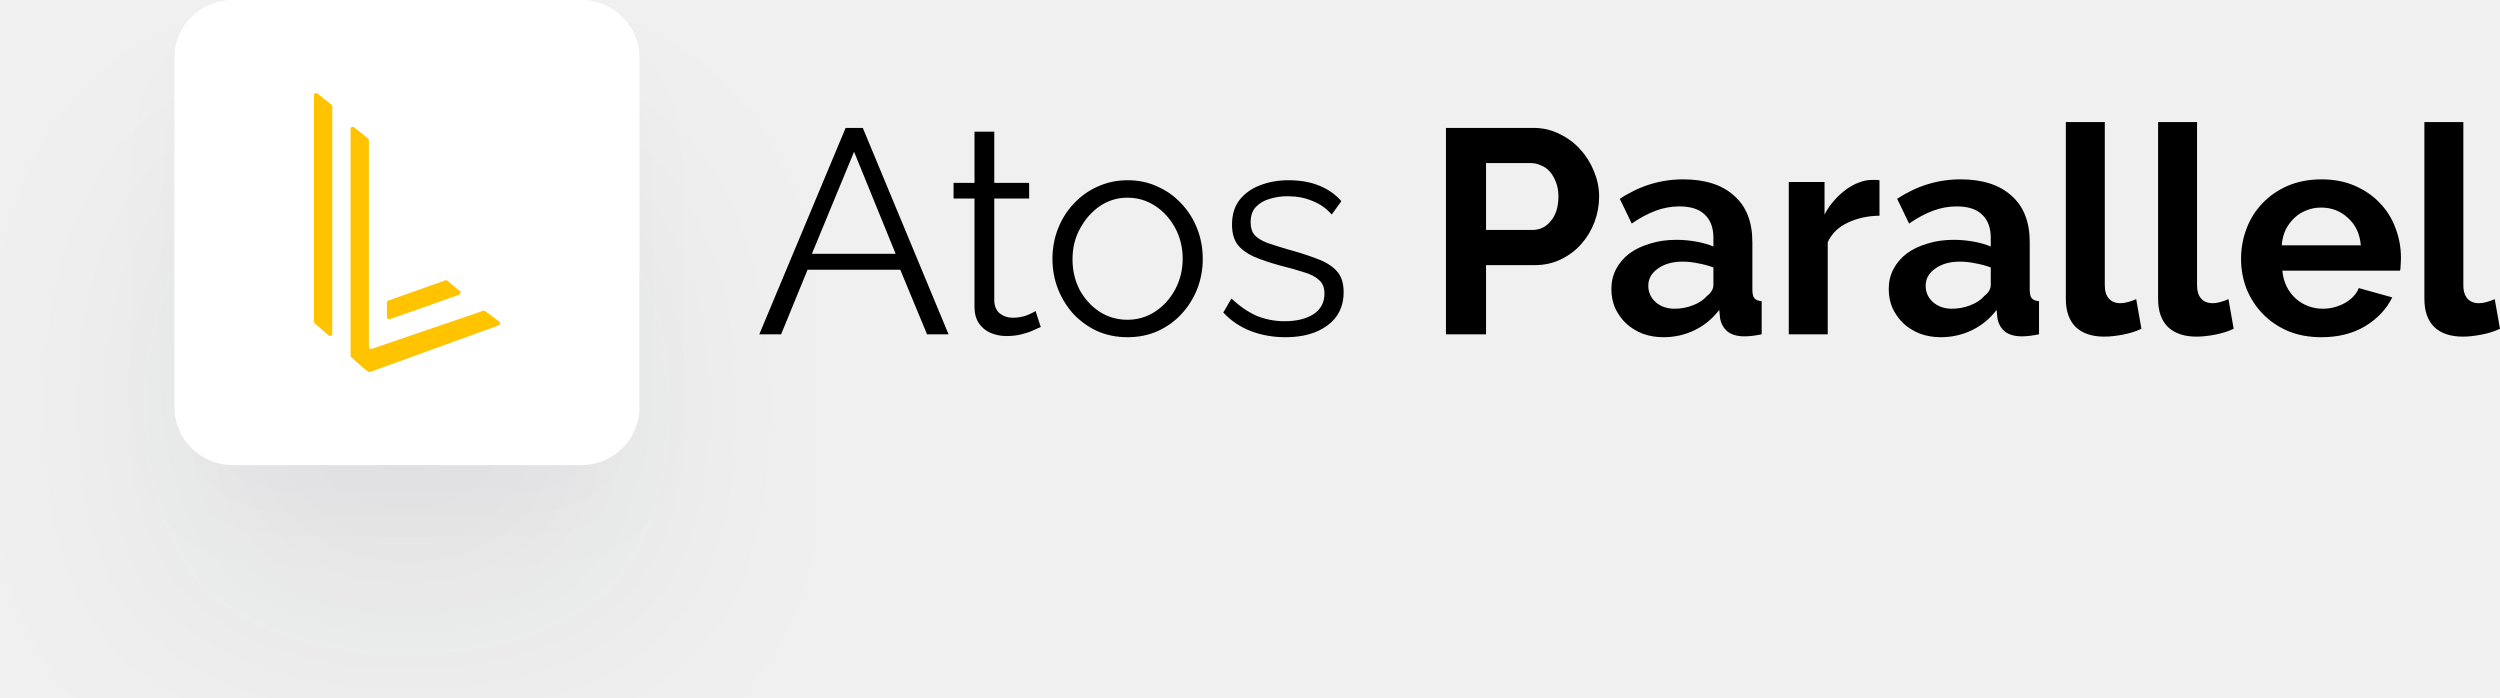
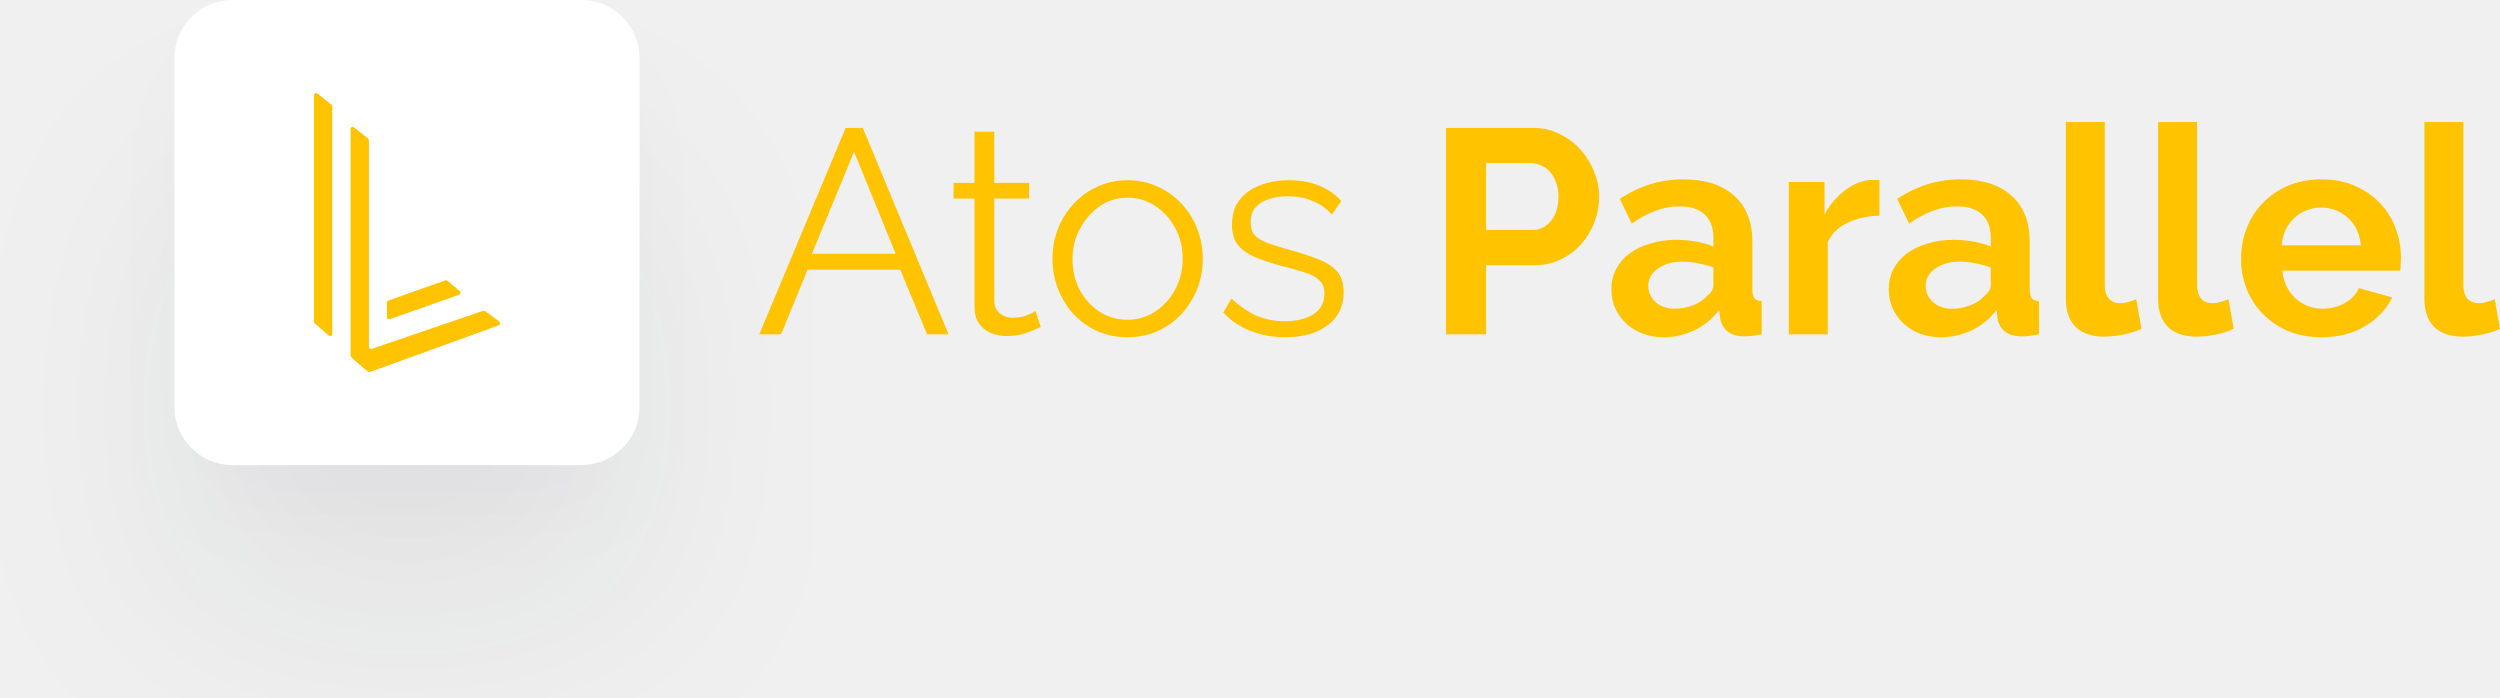
<svg xmlns="http://www.w3.org/2000/svg" id="parallel-logo" width="172" height="48" viewBox="0 0 172 48" fill="none">
  <g filter="url(#filter0_dd_1894_485083)">
    <rect x="12" width="32" height="32" rx="4" fill="white" />
    <path d="M21.6 6.555C21.6 6.427 21.741 6.354 21.838 6.432L22.802 7.203C22.839 7.232 22.86 7.277 22.86 7.326V22.963C22.86 23.095 22.715 23.166 22.618 23.083L21.654 22.253C21.62 22.224 21.6 22.18 21.6 22.134V6.555Z" fill="#FFC300" />
    <path d="M30.644 19.288C30.692 19.272 30.744 19.282 30.782 19.314L31.62 20.015C31.712 20.092 31.686 20.244 31.575 20.283L26.816 21.958C26.72 21.992 26.621 21.917 26.621 21.811L26.621 20.822C26.621 20.755 26.662 20.695 26.723 20.674L30.644 19.288Z" fill="#FFC300" />
    <path d="M24.119 8.883C24.119 8.755 24.26 8.682 24.357 8.76L25.321 9.531C25.358 9.56 25.379 9.606 25.379 9.654V25.291C25.379 25.422 25.233 25.494 25.137 25.411L24.173 24.581C24.139 24.552 24.119 24.508 24.119 24.462V8.883Z" fill="#FFC300" />
    <path d="M33.242 21.382C33.286 21.366 33.335 21.374 33.374 21.402L34.337 22.113C34.436 22.186 34.414 22.345 34.3 22.386L25.458 25.591C25.409 25.609 25.355 25.599 25.315 25.565L24.326 24.714C24.236 24.636 25.491 24.031 25.602 23.992L33.242 21.382Z" fill="#FFC300" />
    <path d="M25.379 23.837H25.231V24.147H25.602V23.992L25.575 24.001C25.479 24.035 25.379 23.96 25.379 23.854V23.837Z" fill="#FFC300" />
  </g>
-   <path d="M58.18 8.8H59.36L65.26 23H63.78L61.94 18.56H55.56L53.74 23H52.24L58.18 8.8ZM61.62 17.46L58.76 10.44L55.86 17.46H61.62ZM71.606 22.5C71.499 22.54 71.332 22.613 71.106 22.72C70.879 22.827 70.606 22.92 70.285 23C69.966 23.08 69.619 23.12 69.246 23.12C68.859 23.12 68.492 23.047 68.145 22.9C67.812 22.753 67.546 22.533 67.346 22.24C67.145 21.933 67.046 21.56 67.046 21.12V13.66H65.606V12.58H67.046V9.06H68.406V12.58H70.805V13.66H68.406V20.74C68.432 21.113 68.566 21.393 68.805 21.58C69.059 21.767 69.346 21.86 69.665 21.86C70.039 21.86 70.379 21.8 70.686 21.68C70.992 21.547 71.179 21.453 71.246 21.4L71.606 22.5ZM77.569 23.2C76.822 23.2 76.129 23.06 75.489 22.78C74.862 22.487 74.316 22.093 73.849 21.6C73.396 21.093 73.042 20.52 72.789 19.88C72.536 19.227 72.409 18.54 72.409 17.82C72.409 17.073 72.536 16.38 72.789 15.74C73.042 15.087 73.402 14.513 73.869 14.02C74.336 13.513 74.882 13.12 75.509 12.84C76.149 12.547 76.842 12.4 77.589 12.4C78.336 12.4 79.022 12.547 79.649 12.84C80.276 13.12 80.822 13.513 81.289 14.02C81.756 14.513 82.116 15.087 82.369 15.74C82.622 16.38 82.749 17.073 82.749 17.82C82.749 18.54 82.622 19.227 82.369 19.88C82.116 20.52 81.756 21.093 81.289 21.6C80.836 22.093 80.289 22.487 79.649 22.78C79.022 23.06 78.329 23.2 77.569 23.2ZM73.789 17.84C73.789 18.613 73.956 19.32 74.289 19.96C74.636 20.587 75.096 21.087 75.669 21.46C76.242 21.82 76.876 22 77.569 22C78.262 22 78.896 21.813 79.469 21.44C80.042 21.067 80.502 20.56 80.849 19.92C81.196 19.267 81.369 18.56 81.369 17.8C81.369 17.027 81.196 16.32 80.849 15.68C80.502 15.04 80.042 14.533 79.469 14.16C78.896 13.787 78.262 13.6 77.569 13.6C76.876 13.6 76.242 13.793 75.669 14.18C75.109 14.567 74.656 15.08 74.309 15.72C73.962 16.347 73.789 17.053 73.789 17.84ZM88.443 23.2C87.59 23.2 86.797 23.06 86.063 22.78C85.33 22.5 84.697 22.073 84.163 21.5L84.723 20.54C85.31 21.087 85.897 21.487 86.483 21.74C87.083 21.98 87.717 22.1 88.383 22.1C89.197 22.1 89.857 21.94 90.363 21.62C90.87 21.287 91.123 20.813 91.123 20.2C91.123 19.787 90.997 19.473 90.743 19.26C90.503 19.033 90.15 18.853 89.683 18.72C89.23 18.573 88.683 18.42 88.043 18.26C87.323 18.06 86.717 17.853 86.223 17.64C85.743 17.413 85.377 17.133 85.123 16.8C84.883 16.453 84.763 16.007 84.763 15.46C84.763 14.78 84.93 14.22 85.263 13.78C85.61 13.327 86.077 12.987 86.663 12.76C87.263 12.52 87.93 12.4 88.663 12.4C89.463 12.4 90.17 12.527 90.783 12.78C91.397 13.033 91.897 13.387 92.283 13.84L91.623 14.76C91.25 14.333 90.803 14.02 90.283 13.82C89.777 13.607 89.21 13.5 88.583 13.5C88.157 13.5 87.75 13.56 87.363 13.68C86.977 13.787 86.657 13.973 86.403 14.24C86.163 14.493 86.043 14.847 86.043 15.3C86.043 15.673 86.137 15.967 86.323 16.18C86.51 16.38 86.79 16.553 87.163 16.7C87.537 16.833 87.997 16.98 88.543 17.14C89.33 17.353 90.017 17.573 90.603 17.8C91.19 18.013 91.643 18.293 91.963 18.64C92.283 18.987 92.443 19.473 92.443 20.1C92.443 21.073 92.077 21.833 91.343 22.38C90.61 22.927 89.643 23.2 88.443 23.2Z" fill="currentColor" />
-   <path d="M99.48 23V8.8H105.5C106.153 8.8 106.753 8.94 107.3 9.22C107.86 9.487 108.34 9.847 108.74 10.3C109.14 10.74 109.453 11.247 109.68 11.82C109.907 12.38 110.02 12.947 110.02 13.52C110.02 14.12 109.913 14.707 109.7 15.28C109.487 15.84 109.187 16.34 108.8 16.78C108.413 17.22 107.947 17.573 107.4 17.84C106.853 18.107 106.253 18.24 105.6 18.24H102.24V23H99.48ZM102.24 15.82H105.44C105.947 15.82 106.367 15.613 106.7 15.2C107.047 14.787 107.22 14.227 107.22 13.52C107.22 13.16 107.167 12.84 107.06 12.56C106.953 12.267 106.813 12.02 106.64 11.82C106.467 11.62 106.26 11.473 106.02 11.38C105.793 11.273 105.56 11.22 105.32 11.22H102.24V15.82ZM114.443 23.2C113.937 23.2 113.463 23.12 113.023 22.96C112.583 22.787 112.203 22.553 111.883 22.26C111.563 21.953 111.31 21.6 111.123 21.2C110.95 20.8 110.863 20.36 110.863 19.88C110.863 19.387 110.97 18.933 111.183 18.52C111.41 18.093 111.717 17.733 112.103 17.44C112.503 17.147 112.977 16.92 113.523 16.76C114.07 16.587 114.67 16.5 115.323 16.5C115.79 16.5 116.243 16.54 116.683 16.62C117.137 16.7 117.537 16.813 117.883 16.96V16.36C117.883 15.667 117.683 15.133 117.283 14.76C116.897 14.387 116.317 14.2 115.543 14.2C114.983 14.2 114.437 14.3 113.903 14.5C113.37 14.7 112.823 14.993 112.263 15.38L111.443 13.68C112.79 12.787 114.243 12.34 115.803 12.34C117.31 12.34 118.477 12.713 119.303 13.46C120.143 14.193 120.563 15.26 120.563 16.66V19.92C120.563 20.2 120.61 20.4 120.703 20.52C120.81 20.64 120.977 20.707 121.203 20.72V23C120.75 23.093 120.357 23.14 120.023 23.14C119.517 23.14 119.123 23.027 118.843 22.8C118.577 22.573 118.41 22.273 118.343 21.9L118.283 21.32C117.817 21.933 117.25 22.4 116.583 22.72C115.917 23.04 115.203 23.2 114.443 23.2ZM115.203 21.24C115.657 21.24 116.083 21.16 116.483 21C116.897 20.84 117.217 20.627 117.443 20.36C117.737 20.133 117.883 19.88 117.883 19.6V18.4C117.563 18.28 117.217 18.187 116.843 18.12C116.47 18.04 116.11 18 115.763 18C115.07 18 114.503 18.16 114.063 18.48C113.623 18.787 113.403 19.18 113.403 19.66C113.403 20.113 113.577 20.493 113.923 20.8C114.27 21.093 114.697 21.24 115.203 21.24ZM129.308 14.84C128.494 14.853 127.768 15.013 127.128 15.32C126.488 15.613 126.028 16.06 125.748 16.66V23H123.068V12.52H125.528V14.76C125.714 14.4 125.934 14.08 126.188 13.8C126.441 13.507 126.714 13.253 127.008 13.04C127.301 12.827 127.594 12.667 127.888 12.56C128.194 12.44 128.488 12.38 128.768 12.38C128.914 12.38 129.021 12.38 129.088 12.38C129.168 12.38 129.241 12.387 129.308 12.4V14.84ZM133.525 23.2C133.019 23.2 132.545 23.12 132.105 22.96C131.665 22.787 131.285 22.553 130.965 22.26C130.645 21.953 130.392 21.6 130.205 21.2C130.032 20.8 129.945 20.36 129.945 19.88C129.945 19.387 130.052 18.933 130.265 18.52C130.492 18.093 130.799 17.733 131.185 17.44C131.585 17.147 132.059 16.92 132.605 16.76C133.152 16.587 133.752 16.5 134.405 16.5C134.872 16.5 135.325 16.54 135.765 16.62C136.219 16.7 136.619 16.813 136.965 16.96V16.36C136.965 15.667 136.765 15.133 136.365 14.76C135.979 14.387 135.399 14.2 134.625 14.2C134.065 14.2 133.519 14.3 132.985 14.5C132.452 14.7 131.905 14.993 131.345 15.38L130.525 13.68C131.872 12.787 133.325 12.34 134.885 12.34C136.392 12.34 137.559 12.713 138.385 13.46C139.225 14.193 139.645 15.26 139.645 16.66V19.92C139.645 20.2 139.692 20.4 139.785 20.52C139.892 20.64 140.059 20.707 140.285 20.72V23C139.832 23.093 139.439 23.14 139.105 23.14C138.599 23.14 138.205 23.027 137.925 22.8C137.659 22.573 137.492 22.273 137.425 21.9L137.365 21.32C136.899 21.933 136.332 22.4 135.665 22.72C134.999 23.04 134.285 23.2 133.525 23.2ZM134.285 21.24C134.739 21.24 135.165 21.16 135.565 21C135.979 20.84 136.299 20.627 136.525 20.36C136.819 20.133 136.965 19.88 136.965 19.6V18.4C136.645 18.28 136.299 18.187 135.925 18.12C135.552 18.04 135.192 18 134.845 18C134.152 18 133.585 18.16 133.145 18.48C132.705 18.787 132.485 19.18 132.485 19.66C132.485 20.113 132.659 20.493 133.005 20.8C133.352 21.093 133.779 21.24 134.285 21.24ZM142.13 8.4H144.81V19.64C144.81 20.027 144.903 20.327 145.09 20.54C145.276 20.753 145.543 20.86 145.89 20.86C146.05 20.86 146.223 20.833 146.41 20.78C146.61 20.727 146.796 20.66 146.97 20.58L147.33 22.62C146.97 22.793 146.55 22.927 146.07 23.02C145.59 23.113 145.156 23.16 144.77 23.16C143.93 23.16 143.276 22.94 142.81 22.5C142.356 22.047 142.13 21.407 142.13 20.58V8.4ZM148.477 8.4H151.157V19.64C151.157 20.027 151.251 20.327 151.437 20.54C151.624 20.753 151.891 20.86 152.237 20.86C152.397 20.86 152.571 20.833 152.757 20.78C152.957 20.727 153.144 20.66 153.317 20.58L153.677 22.62C153.317 22.793 152.897 22.927 152.417 23.02C151.937 23.113 151.504 23.16 151.117 23.16C150.277 23.16 149.624 22.94 149.157 22.5C148.704 22.047 148.477 21.407 148.477 20.58V8.4ZM159.705 23.2C158.865 23.2 158.105 23.06 157.425 22.78C156.745 22.487 156.165 22.093 155.685 21.6C155.205 21.107 154.832 20.533 154.565 19.88C154.312 19.227 154.185 18.54 154.185 17.82C154.185 17.073 154.312 16.373 154.565 15.72C154.818 15.053 155.185 14.473 155.665 13.98C156.145 13.473 156.725 13.073 157.405 12.78C158.098 12.487 158.872 12.34 159.725 12.34C160.578 12.34 161.338 12.487 162.005 12.78C162.685 13.073 163.258 13.467 163.725 13.96C164.205 14.453 164.565 15.027 164.805 15.68C165.058 16.333 165.185 17.013 165.185 17.72C165.185 17.893 165.178 18.06 165.165 18.22C165.165 18.38 165.152 18.513 165.125 18.62H157.025C157.065 19.033 157.165 19.4 157.325 19.72C157.485 20.04 157.692 20.313 157.945 20.54C158.198 20.767 158.485 20.94 158.805 21.06C159.125 21.18 159.458 21.24 159.805 21.24C160.338 21.24 160.838 21.113 161.305 20.86C161.785 20.593 162.112 20.247 162.285 19.82L164.585 20.46C164.198 21.26 163.578 21.92 162.725 22.44C161.885 22.947 160.878 23.2 159.705 23.2ZM162.425 16.88C162.358 16.093 162.065 15.467 161.545 15C161.038 14.52 160.418 14.28 159.685 14.28C159.325 14.28 158.985 14.347 158.665 14.48C158.358 14.6 158.085 14.773 157.845 15C157.605 15.227 157.405 15.5 157.245 15.82C157.098 16.14 157.012 16.493 156.985 16.88H162.425ZM166.798 8.4H169.478V19.64C169.478 20.027 169.571 20.327 169.758 20.54C169.944 20.753 170.211 20.86 170.558 20.86C170.718 20.86 170.891 20.833 171.078 20.78C171.278 20.727 171.464 20.66 171.638 20.58L171.998 22.62C171.638 22.793 171.218 22.927 170.738 23.02C170.258 23.113 169.824 23.16 169.438 23.16C168.598 23.16 167.944 22.94 167.478 22.5C167.024 22.047 166.798 21.407 166.798 20.58V8.4Z" fill="currentColor" />
+   <path d="M58.18 8.8H59.36L65.26 23H63.78L61.94 18.56H55.56L53.74 23H52.24L58.18 8.8ZM61.62 17.46L58.76 10.44L55.86 17.46H61.62ZM71.606 22.5C71.499 22.54 71.332 22.613 71.106 22.72C70.879 22.827 70.606 22.92 70.285 23C69.966 23.08 69.619 23.12 69.246 23.12C68.859 23.12 68.492 23.047 68.145 22.9C67.812 22.753 67.546 22.533 67.346 22.24C67.145 21.933 67.046 21.56 67.046 21.12V13.66H65.606V12.58H67.046V9.06H68.406V12.58H70.805V13.66H68.406V20.74C68.432 21.113 68.566 21.393 68.805 21.58C69.059 21.767 69.346 21.86 69.665 21.86C70.039 21.86 70.379 21.8 70.686 21.68C70.992 21.547 71.179 21.453 71.246 21.4L71.606 22.5ZM77.569 23.2C76.822 23.2 76.129 23.06 75.489 22.78C74.862 22.487 74.316 22.093 73.849 21.6C73.396 21.093 73.042 20.52 72.789 19.88C72.536 19.227 72.409 18.54 72.409 17.82C72.409 17.073 72.536 16.38 72.789 15.74C73.042 15.087 73.402 14.513 73.869 14.02C74.336 13.513 74.882 13.12 75.509 12.84C76.149 12.547 76.842 12.4 77.589 12.4C78.336 12.4 79.022 12.547 79.649 12.84C80.276 13.12 80.822 13.513 81.289 14.02C81.756 14.513 82.116 15.087 82.369 15.74C82.622 16.38 82.749 17.073 82.749 17.82C82.749 18.54 82.622 19.227 82.369 19.88C82.116 20.52 81.756 21.093 81.289 21.6C80.836 22.093 80.289 22.487 79.649 22.78C79.022 23.06 78.329 23.2 77.569 23.2ZM73.789 17.84C73.789 18.613 73.956 19.32 74.289 19.96C74.636 20.587 75.096 21.087 75.669 21.46C76.242 21.82 76.876 22 77.569 22C78.262 22 78.896 21.813 79.469 21.44C80.042 21.067 80.502 20.56 80.849 19.92C81.196 19.267 81.369 18.56 81.369 17.8C81.369 17.027 81.196 16.32 80.849 15.68C80.502 15.04 80.042 14.533 79.469 14.16C78.896 13.787 78.262 13.6 77.569 13.6C76.876 13.6 76.242 13.793 75.669 14.18C75.109 14.567 74.656 15.08 74.309 15.72C73.962 16.347 73.789 17.053 73.789 17.84ZM88.443 23.2C87.59 23.2 86.797 23.06 86.063 22.78C85.33 22.5 84.697 22.073 84.163 21.5L84.723 20.54C85.31 21.087 85.897 21.487 86.483 21.74C87.083 21.98 87.717 22.1 88.383 22.1C89.197 22.1 89.857 21.94 90.363 21.62C90.87 21.287 91.123 20.813 91.123 20.2C91.123 19.787 90.997 19.473 90.743 19.26C90.503 19.033 90.15 18.853 89.683 18.72C89.23 18.573 88.683 18.42 88.043 18.26C87.323 18.06 86.717 17.853 86.223 17.64C85.743 17.413 85.377 17.133 85.123 16.8C84.883 16.453 84.763 16.007 84.763 15.46C84.763 14.78 84.93 14.22 85.263 13.78C85.61 13.327 86.077 12.987 86.663 12.76C87.263 12.52 87.93 12.4 88.663 12.4C89.463 12.4 90.17 12.527 90.783 12.78C91.397 13.033 91.897 13.387 92.283 13.84L91.623 14.76C91.25 14.333 90.803 14.02 90.283 13.82C89.777 13.607 89.21 13.5 88.583 13.5C88.157 13.5 87.75 13.56 87.363 13.68C86.977 13.787 86.657 13.973 86.403 14.24C86.163 14.493 86.043 14.847 86.043 15.3C86.043 15.673 86.137 15.967 86.323 16.18C86.51 16.38 86.79 16.553 87.163 16.7C87.537 16.833 87.997 16.98 88.543 17.14C89.33 17.353 90.017 17.573 90.603 17.8C91.19 18.013 91.643 18.293 91.963 18.64C92.283 18.987 92.443 19.473 92.443 20.1C92.443 21.073 92.077 21.833 91.343 22.38C90.61 22.927 89.643 23.2 88.443 23.2Z" fill="#FFC300" />
+   <path d="M99.48 23V8.8H105.5C106.153 8.8 106.753 8.94 107.3 9.22C107.86 9.487 108.34 9.847 108.74 10.3C109.14 10.74 109.453 11.247 109.68 11.82C109.907 12.38 110.02 12.947 110.02 13.52C110.02 14.12 109.913 14.707 109.7 15.28C109.487 15.84 109.187 16.34 108.8 16.78C108.413 17.22 107.947 17.573 107.4 17.84C106.853 18.107 106.253 18.24 105.6 18.24H102.24V23H99.48ZM102.24 15.82H105.44C105.947 15.82 106.367 15.613 106.7 15.2C107.047 14.787 107.22 14.227 107.22 13.52C107.22 13.16 107.167 12.84 107.06 12.56C106.953 12.267 106.813 12.02 106.64 11.82C106.467 11.62 106.26 11.473 106.02 11.38C105.793 11.273 105.56 11.22 105.32 11.22H102.24V15.82ZM114.443 23.2C113.937 23.2 113.463 23.12 113.023 22.96C112.583 22.787 112.203 22.553 111.883 22.26C111.563 21.953 111.31 21.6 111.123 21.2C110.95 20.8 110.863 20.36 110.863 19.88C110.863 19.387 110.97 18.933 111.183 18.52C111.41 18.093 111.717 17.733 112.103 17.44C112.503 17.147 112.977 16.92 113.523 16.76C114.07 16.587 114.67 16.5 115.323 16.5C115.79 16.5 116.243 16.54 116.683 16.62C117.137 16.7 117.537 16.813 117.883 16.96V16.36C117.883 15.667 117.683 15.133 117.283 14.76C116.897 14.387 116.317 14.2 115.543 14.2C114.983 14.2 114.437 14.3 113.903 14.5C113.37 14.7 112.823 14.993 112.263 15.38L111.443 13.68C112.79 12.787 114.243 12.34 115.803 12.34C117.31 12.34 118.477 12.713 119.303 13.46C120.143 14.193 120.563 15.26 120.563 16.66V19.92C120.563 20.2 120.61 20.4 120.703 20.52C120.81 20.64 120.977 20.707 121.203 20.72V23C120.75 23.093 120.357 23.14 120.023 23.14C119.517 23.14 119.123 23.027 118.843 22.8C118.577 22.573 118.41 22.273 118.343 21.9L118.283 21.32C117.817 21.933 117.25 22.4 116.583 22.72C115.917 23.04 115.203 23.2 114.443 23.2ZM115.203 21.24C115.657 21.24 116.083 21.16 116.483 21C116.897 20.84 117.217 20.627 117.443 20.36C117.737 20.133 117.883 19.88 117.883 19.6V18.4C117.563 18.28 117.217 18.187 116.843 18.12C116.47 18.04 116.11 18 115.763 18C115.07 18 114.503 18.16 114.063 18.48C113.623 18.787 113.403 19.18 113.403 19.66C113.403 20.113 113.577 20.493 113.923 20.8C114.27 21.093 114.697 21.24 115.203 21.24ZM129.308 14.84C128.494 14.853 127.768 15.013 127.128 15.32C126.488 15.613 126.028 16.06 125.748 16.66V23H123.068V12.52H125.528V14.76C125.714 14.4 125.934 14.08 126.188 13.8C126.441 13.507 126.714 13.253 127.008 13.04C127.301 12.827 127.594 12.667 127.888 12.56C128.194 12.44 128.488 12.38 128.768 12.38C128.914 12.38 129.021 12.38 129.088 12.38C129.168 12.38 129.241 12.387 129.308 12.4V14.84ZM133.525 23.2C133.019 23.2 132.545 23.12 132.105 22.96C131.665 22.787 131.285 22.553 130.965 22.26C130.645 21.953 130.392 21.6 130.205 21.2C130.032 20.8 129.945 20.36 129.945 19.88C129.945 19.387 130.052 18.933 130.265 18.52C130.492 18.093 130.799 17.733 131.185 17.44C131.585 17.147 132.059 16.92 132.605 16.76C133.152 16.587 133.752 16.5 134.405 16.5C134.872 16.5 135.325 16.54 135.765 16.62C136.219 16.7 136.619 16.813 136.965 16.96V16.36C136.965 15.667 136.765 15.133 136.365 14.76C135.979 14.387 135.399 14.2 134.625 14.2C134.065 14.2 133.519 14.3 132.985 14.5C132.452 14.7 131.905 14.993 131.345 15.38L130.525 13.68C131.872 12.787 133.325 12.34 134.885 12.34C136.392 12.34 137.559 12.713 138.385 13.46C139.225 14.193 139.645 15.26 139.645 16.66V19.92C139.645 20.2 139.692 20.4 139.785 20.52C139.892 20.64 140.059 20.707 140.285 20.72V23C139.832 23.093 139.439 23.14 139.105 23.14C138.599 23.14 138.205 23.027 137.925 22.8C137.659 22.573 137.492 22.273 137.425 21.9L137.365 21.32C136.899 21.933 136.332 22.4 135.665 22.72C134.999 23.04 134.285 23.2 133.525 23.2ZM134.285 21.24C134.739 21.24 135.165 21.16 135.565 21C135.979 20.84 136.299 20.627 136.525 20.36C136.819 20.133 136.965 19.88 136.965 19.6V18.4C136.645 18.28 136.299 18.187 135.925 18.12C135.552 18.04 135.192 18 134.845 18C134.152 18 133.585 18.16 133.145 18.48C132.705 18.787 132.485 19.18 132.485 19.66C132.485 20.113 132.659 20.493 133.005 20.8C133.352 21.093 133.779 21.24 134.285 21.24ZM142.13 8.4H144.81V19.64C144.81 20.027 144.903 20.327 145.09 20.54C145.276 20.753 145.543 20.86 145.89 20.86C146.05 20.86 146.223 20.833 146.41 20.78C146.61 20.727 146.796 20.66 146.97 20.58L147.33 22.62C146.97 22.793 146.55 22.927 146.07 23.02C145.59 23.113 145.156 23.16 144.77 23.16C143.93 23.16 143.276 22.94 142.81 22.5C142.356 22.047 142.13 21.407 142.13 20.58V8.4ZM148.477 8.4H151.157V19.64C151.157 20.027 151.251 20.327 151.437 20.54C151.624 20.753 151.891 20.86 152.237 20.86C152.397 20.86 152.571 20.833 152.757 20.78C152.957 20.727 153.144 20.66 153.317 20.58L153.677 22.62C153.317 22.793 152.897 22.927 152.417 23.02C151.937 23.113 151.504 23.16 151.117 23.16C150.277 23.16 149.624 22.94 149.157 22.5C148.704 22.047 148.477 21.407 148.477 20.58V8.4ZM159.705 23.2C158.865 23.2 158.105 23.06 157.425 22.78C156.745 22.487 156.165 22.093 155.685 21.6C155.205 21.107 154.832 20.533 154.565 19.88C154.312 19.227 154.185 18.54 154.185 17.82C154.185 17.073 154.312 16.373 154.565 15.72C154.818 15.053 155.185 14.473 155.665 13.98C156.145 13.473 156.725 13.073 157.405 12.78C158.098 12.487 158.872 12.34 159.725 12.34C160.578 12.34 161.338 12.487 162.005 12.78C162.685 13.073 163.258 13.467 163.725 13.96C164.205 14.453 164.565 15.027 164.805 15.68C165.058 16.333 165.185 17.013 165.185 17.72C165.185 17.893 165.178 18.06 165.165 18.22C165.165 18.38 165.152 18.513 165.125 18.62H157.025C157.065 19.033 157.165 19.4 157.325 19.72C157.485 20.04 157.692 20.313 157.945 20.54C158.198 20.767 158.485 20.94 158.805 21.06C159.125 21.18 159.458 21.24 159.805 21.24C160.338 21.24 160.838 21.113 161.305 20.86C161.785 20.593 162.112 20.247 162.285 19.82L164.585 20.46C164.198 21.26 163.578 21.92 162.725 22.44C161.885 22.947 160.878 23.2 159.705 23.2ZM162.425 16.88C162.358 16.093 162.065 15.467 161.545 15C161.038 14.52 160.418 14.28 159.685 14.28C159.325 14.28 158.985 14.347 158.665 14.48C158.358 14.6 158.085 14.773 157.845 15C157.605 15.227 157.405 15.5 157.245 15.82C157.098 16.14 157.012 16.493 156.985 16.88H162.425ZM166.798 8.4H169.478V19.64C169.478 20.027 169.571 20.327 169.758 20.54C169.944 20.753 170.211 20.86 170.558 20.86C170.718 20.86 170.891 20.833 171.078 20.78C171.278 20.727 171.464 20.66 171.638 20.58L171.998 22.62C171.638 22.793 171.218 22.927 170.738 23.02C170.258 23.113 169.824 23.16 169.438 23.16C168.598 23.16 167.944 22.94 167.478 22.5C167.024 22.047 166.798 21.407 166.798 20.58V8.4Z" fill="#FFC300" />
  <defs>
    <filter id="filter0_dd_1894_485083" x="0" y="0" width="56" height="56" filterUnits="userSpaceOnUse" color-interpolation-filters="sRGB">
      <feFlood flood-opacity="0" result="BackgroundImageFix" />
      <feColorMatrix in="SourceAlpha" type="matrix" values="0 0 0 0 0 0 0 0 0 0 0 0 0 0 0 0 0 0 127 0" result="hardAlpha" />
      <feMorphology radius="2" operator="erode" in="SourceAlpha" result="effect1_dropShadow_1894_485083" />
      <feOffset dy="4" />
      <feGaussianBlur stdDeviation="3" />
      <feColorMatrix type="matrix" values="0 0 0 0 0.063 0 0 0 0 0.094 0 0 0 0 0.157 0 0 0 0.02 0" />
      <feBlend mode="normal" in2="BackgroundImageFix" result="effect1_dropShadow_1894_485083" />
      <feColorMatrix in="SourceAlpha" type="matrix" values="0 0 0 0 0 0 0 0 0 0 0 0 0 0 0 0 0 0 127 0" result="hardAlpha" />
      <feMorphology radius="4" operator="erode" in="SourceAlpha" result="effect2_dropShadow_1894_485083" />
      <feOffset dy="12" />
      <feGaussianBlur stdDeviation="8" />
      <feColorMatrix type="matrix" values="0 0 0 0 0.063 0 0 0 0 0.094 0 0 0 0 0.157 0 0 0 0.06 0" />
      <feBlend mode="normal" in2="effect1_dropShadow_1894_485083" result="effect2_dropShadow_1894_485083" />
      <feBlend mode="normal" in="SourceGraphic" in2="effect2_dropShadow_1894_485083" result="shape" />
    </filter>
  </defs>
</svg>
